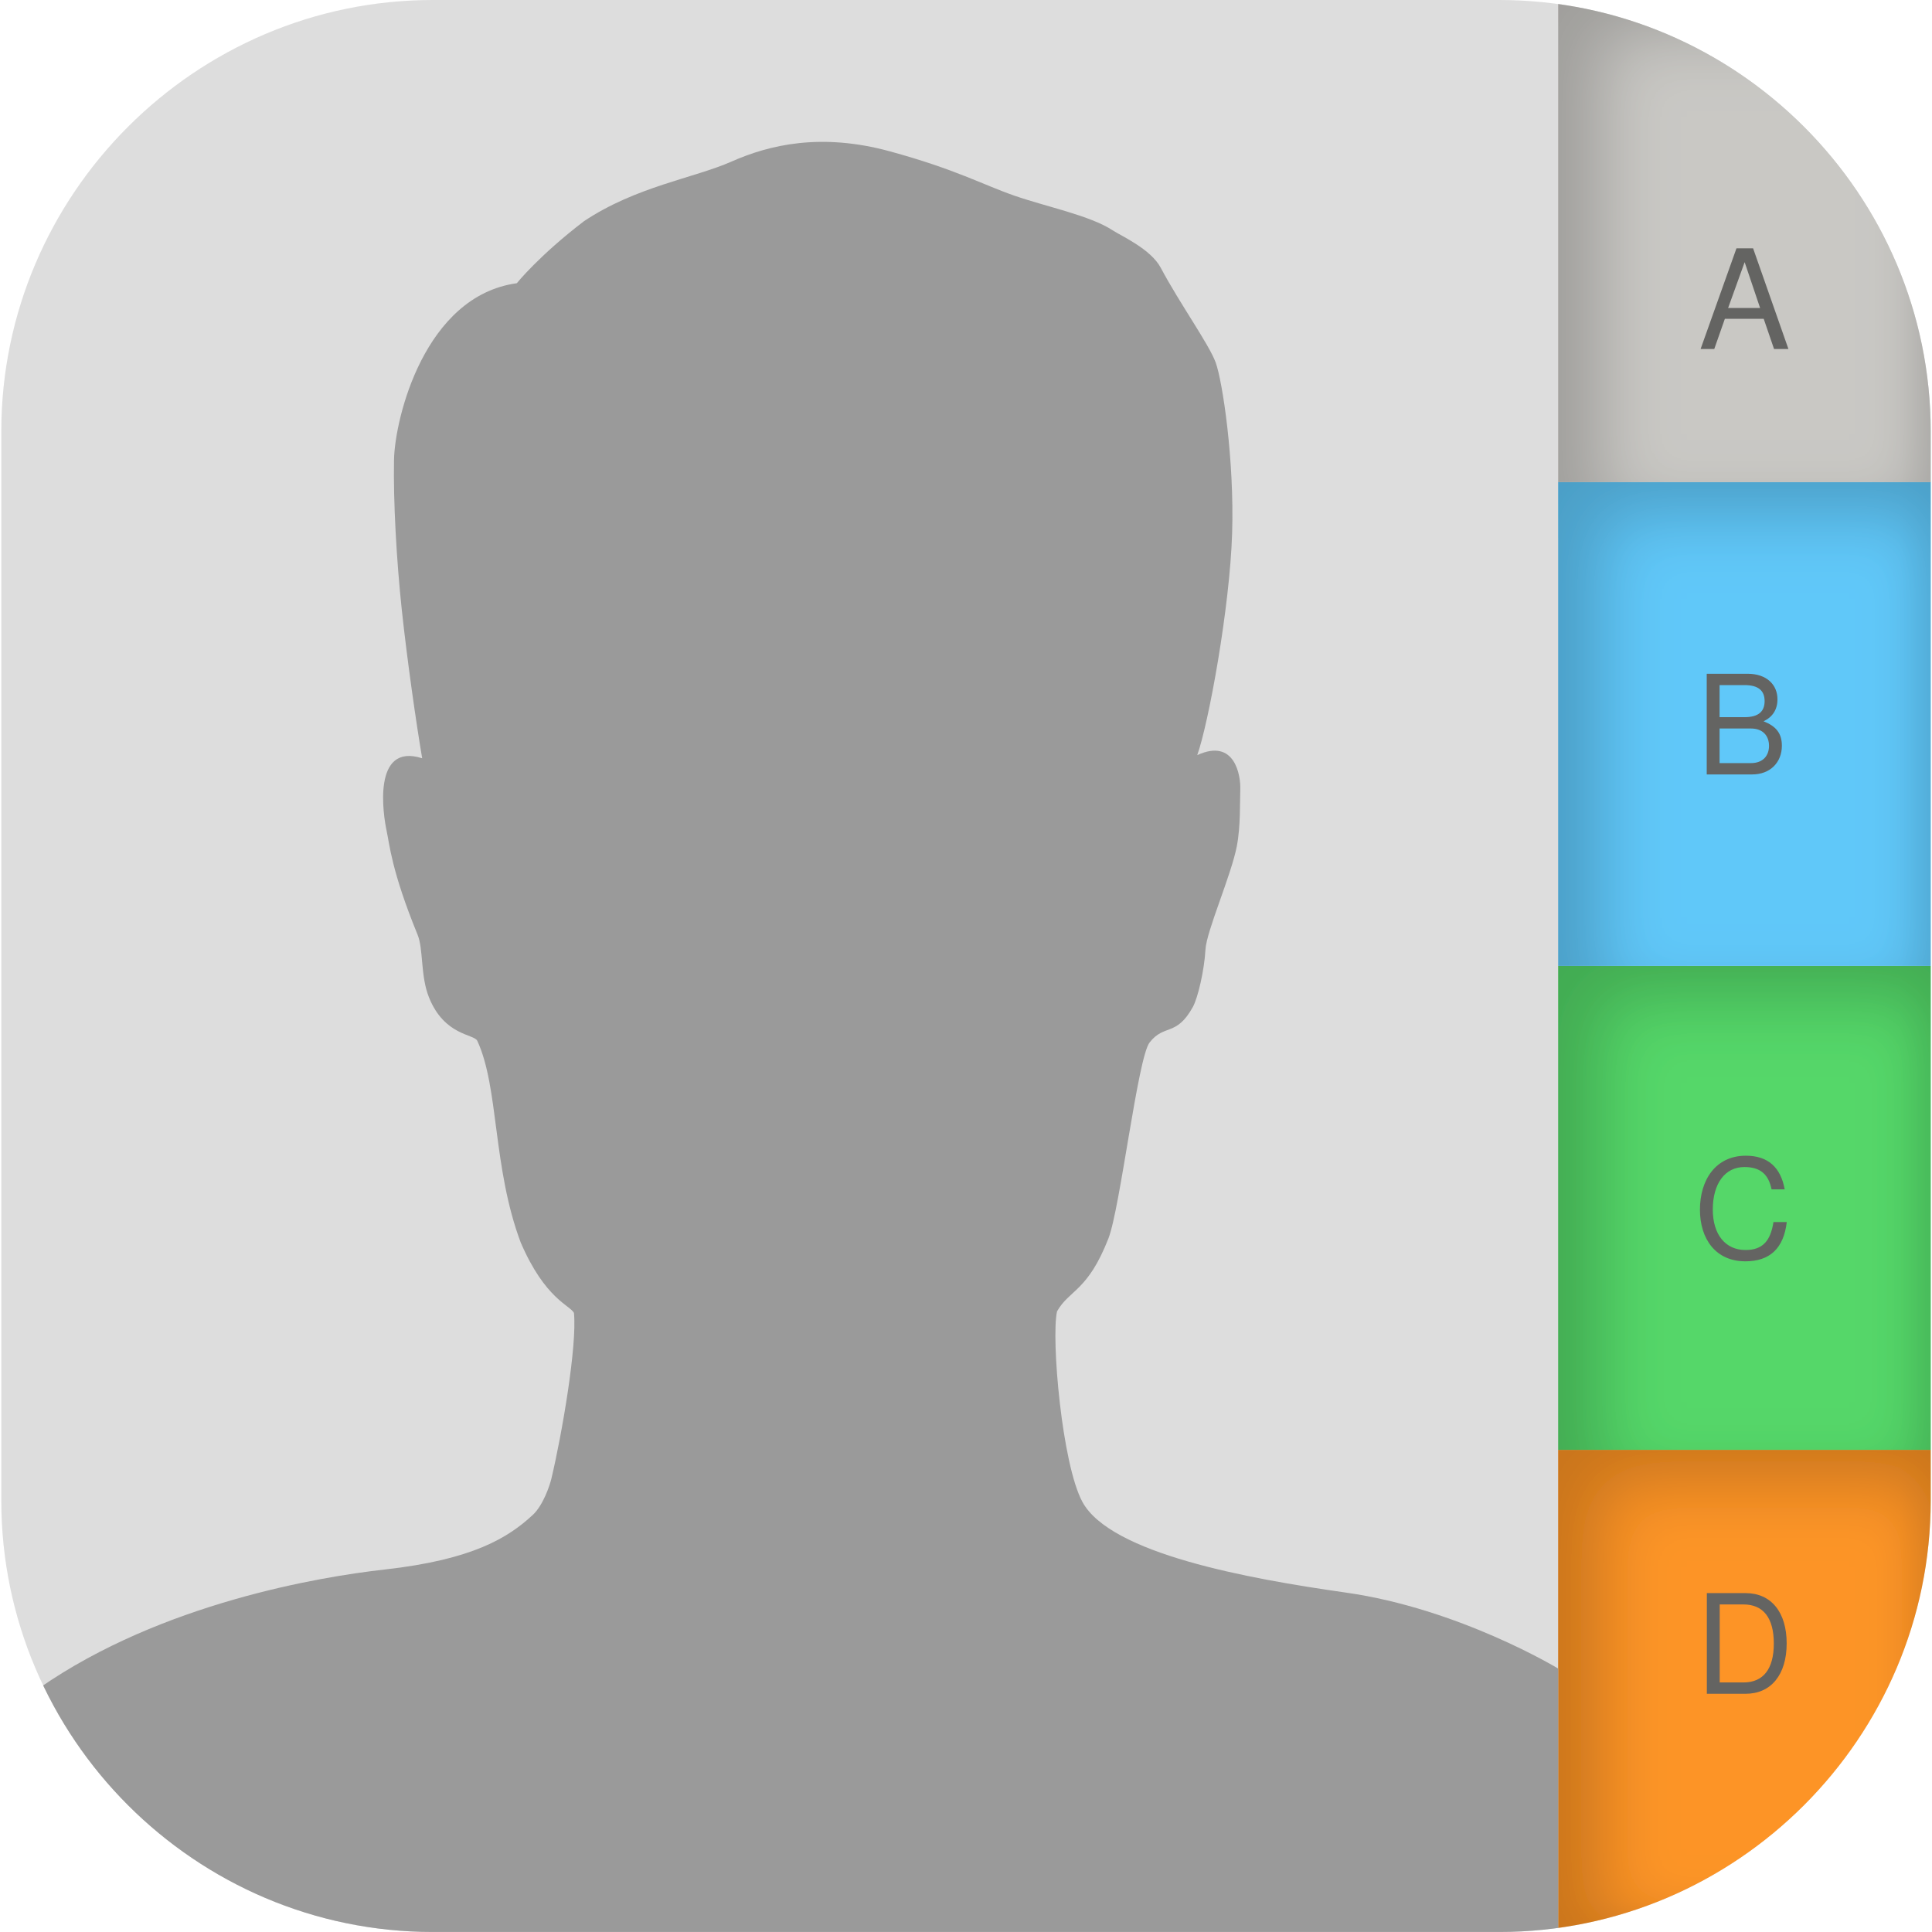
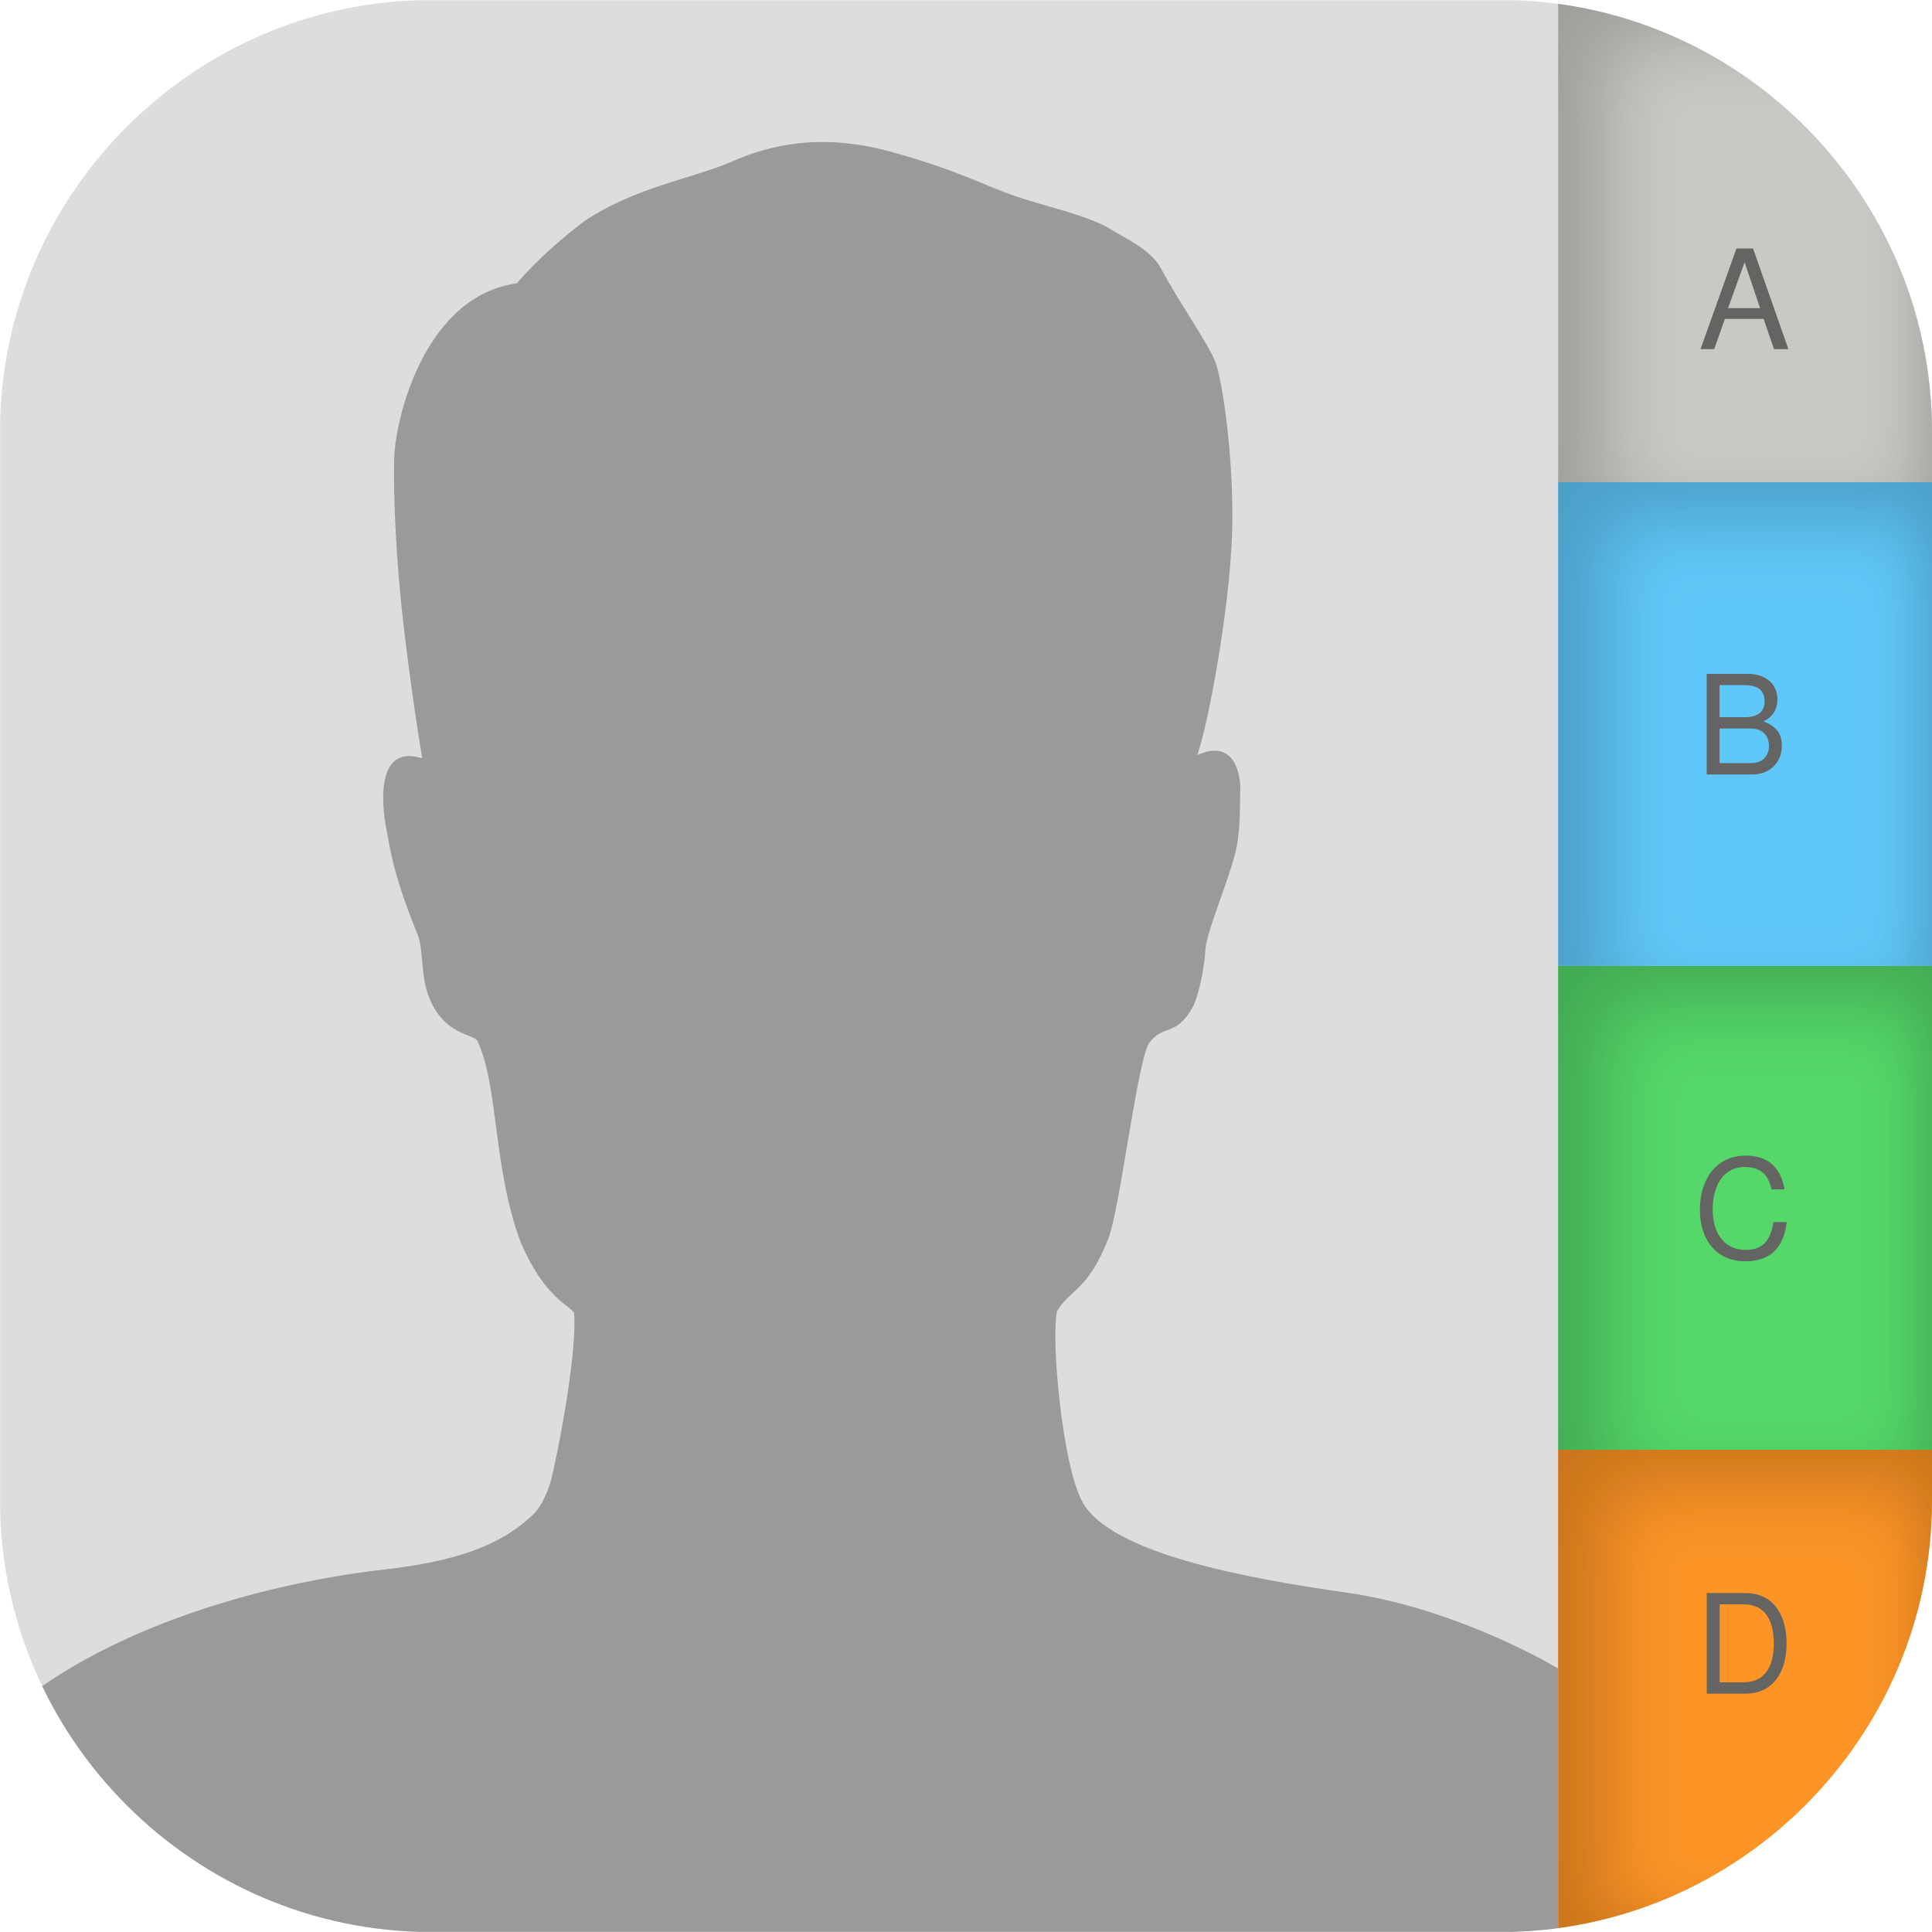
- <svg xmlns="http://www.w3.org/2000/svg" xmlns:xlink="http://www.w3.org/1999/xlink" viewBox="0 0 335.84 335.836" enable-background="new 0 0 335.84 335.836">
+ <svg xmlns="http://www.w3.org/2000/svg" xmlns:xlink="http://www.w3.org/1999/xlink" viewBox="0 0 300 300" enable-background="new 0 0 300 300">
  <filter id="c">
-     <feOffset dy="6" dx="8" />
-     <feGaussianBlur stdDeviation="6" result="offset-blur" />
-     <feComposite in2="offset-blur" operator="out" in="SourceGraphic" result="inverse" />
-     <feFlood flood-opacity=".4" result="color" flood-color="#000" />
-     <feComposite in2="inverse" operator="in" in="color" result="shadow" />
+     <feOffset dx="8" dy="6" />
+     <feGaussianBlur result="offset-blur" stdDeviation="6" />
+     <feComposite in2="offset-blur" operator="out" result="inverse" in="SourceGraphic" />
+     <feFlood flood-color="#000" result="color" flood-opacity=".4" />
+     <feComposite in2="inverse" operator="in" result="shadow" in="color" />
    <feComposite in2="SourceGraphic" in="shadow" />
  </filter>
  <defs>
-     <path id="a" d="M260.615 335.836H75.225c-41.25 0-75-33.75-75-75V75c0-41.25 33.75-75 75-75h185.39c41.25 0 75 33.75 75 75v185.836c0 41.25-33.75 75-75 75z" />
+     <path id="a" d="M233 300H67c-36.85 0-67-30.15-67-67V67C0 30.15 30.15 0 67 0h166c36.85 0 67 30.15 67 67v166c0 36.85-30.15 67-67 67z" />
  </defs>
  <clipPath id="b">
    <use xlink:href="#a" overflow="visible" />
  </clipPath>
-   <path clip-path="url(#b)" fill="#ddd" d="M0 0h335.84v335.836H0z" />
+   <path clip-path="url(#b)" fill="#ddd" d="M.024.026h299.952v299.948H.024z" />
+   <path d="M208.972 247.281c17.647 2.502 32.971 11.802 32.971 11.802v40.891H6.222v-37.938c18.874-13.093 43.431-17.209 53.482-18.329 13.816-1.54 19.247-4.979 23.029-8.474 1.615-1.492 2.646-4.58 2.902-5.656 1.638-6.896 4.001-20.606 3.499-25.715-.608-1.185-4.486-2.143-8.263-10.924-4.388-11.686-3.372-24.066-6.744-31.318-.498-1.07-5.077-.763-7.483-6.698-1.386-3.418-.845-7.582-1.815-9.845-4.016-9.817-4.322-13.95-4.795-16.138-.471-2.184-2.335-13.716 5.536-11.185-.934-5.442-2.33-15.261-3.16-22.987-.83-7.726-1.341-16.985-1.213-23.37.128-6.385 4.725-25.413 19.061-27.4 0 0 3.475-4.325 10.438-9.635 8.095-5.397 17.066-6.676 22.898-9.253 5.832-2.578 13.839-4.526 24.599-1.583 10.278 2.811 14.358 5.156 19.334 6.884 4.976 1.728 11.718 3.064 15.249 5.379 1.349.884 5.912 2.896 7.462 5.819 2.896 5.46 7.477 11.847 8.521 14.689 1.043 2.843 2.917 15.068 2.555 26.566s-3.643 29.426-5.414 34.399c5.879-2.715 6.764 3.254 6.682 5.322-.073 1.814.068 5.692-.539 8.824-.885 4.564-4.713 13.174-4.87 16.051-.176 3.223-1.18 7.491-1.947 8.887-2.565 4.665-4.441 2.6-6.726 5.53-1.835 2.353-4.573 25.764-6.388 30.416-3.223 8.263-6.086 7.957-7.986 11.338-.922 4.251.763 23.701 3.942 29.569 4.352 8.035 25.653 11.92 40.904 14.082z" clip-path="url(#b)" fill="#9a9a9a" />
  <g clip-path="url(#b)" filter="url(#c)">
-     <path fill="#fd9426" d="M270.863 252.027h64.992v83.809h-64.992z" />
+     <path fill="#fd9426" d="M241.953 225.121H300v74.853h-58.047z" />
  </g>
  <g clip-path="url(#b)" filter="url(#c)">
-     <path fill="#54d769" d="M270.863 167.906h64.992v84.12h-64.992z" />
+     <path fill="#54d769" d="M241.953 149.99H300v75.131h-58.047z" />
  </g>
  <g clip-path="url(#b)" filter="url(#c)">
-     <path fill="#61c8f9" d="M270.863 83.786h64.992v84.12h-64.992z" />
+     <path fill="#61c8f9" d="M241.953 74.858H300v75.131h-58.047z" />
  </g>
  <g clip-path="url(#b)" filter="url(#c)">
-     <path fill="#c9c8c4" d="M270.863 0h64.992v83.809h-64.992z" />
+     <path fill="#c9c8c4" d="M241.953.026H300v74.853h-58.047z" />
  </g>
  <g clip-path="url(#b)">
-     <text transform="translate(294.562 294.431)" fill="#646462" font-family="HelveticaNeue" font-size="24">D</text>
+     <text transform="translate(263.12 262.994)" fill="#646462" font-family="HelveticaNeue" font-size="21.435">D</text>
  </g>
  <g clip-path="url(#b)">
-     <text transform="translate(294.345 218.819)" fill="#646462" font-family="HelveticaNeue" font-size="24">C</text>
+     <text transform="translate(262.926 195.462)" fill="#646462" font-family="HelveticaNeue" font-size="21.435">C</text>
  </g>
  <g clip-path="url(#b)">
-     <text transform="translate(294.79 134.62)" fill="#646462" font-family="HelveticaNeue" font-size="24">B</text>
+     <text transform="translate(263.324 120.26)" fill="#646462" font-family="HelveticaNeue" font-size="21.435">B</text>
  </g>
  <g clip-path="url(#b)">
-     <text transform="translate(295.21 60.665)" fill="#646462" font-family="HelveticaNeue" font-size="24">A</text>
+     <text transform="translate(263.697 54.21)" fill="#646462" font-family="HelveticaNeue" font-size="21.435">A</text>
  </g>
-   <path d="M233.948 276.838c19.758 2.801 36.916 13.214 36.916 13.214v45.783H6.939v-42.477c21.133-14.659 48.628-19.268 59.881-20.522 15.469-1.725 21.549-5.575 25.784-9.488 1.808-1.671 2.963-5.128 3.249-6.333 1.834-7.721 4.48-23.071 3.918-28.792-.68-1.327-5.022-2.399-9.252-12.231-4.913-13.085-3.775-26.945-7.551-35.065-.557-1.198-5.684-.854-8.378-7.499-1.552-3.827-.946-8.489-2.032-11.023-4.496-10.991-4.839-15.619-5.368-18.069-.528-2.445-2.615-15.357 6.199-12.523-1.045-6.093-2.609-17.086-3.538-25.737S68.35 87.059 68.493 79.91c.143-7.149 5.29-28.454 21.342-30.678 0 0 3.891-4.843 11.687-10.787 9.063-6.042 19.108-7.474 25.638-10.36s15.495-5.068 27.543-1.773c11.508 3.147 16.076 5.773 21.647 7.707s13.12 3.431 17.074 6.023c1.511.99 6.619 3.242 8.355 6.516 3.242 6.114 8.372 13.264 9.54 16.447 1.168 3.183 3.266 16.871 2.86 29.745s-4.079 32.947-6.061 38.515c6.582-3.04 7.574 3.643 7.481 5.959-.081 2.031.076 6.373-.603 9.879-.99 5.11-5.277 14.751-5.452 17.971-.197 3.609-1.321 8.388-2.18 9.95-2.872 5.223-4.972 2.911-7.531 6.192-2.055 2.634-5.121 28.847-7.152 34.055-3.609 9.252-6.814 8.909-8.941 12.694-1.033 4.76.854 26.537 4.414 33.107 4.869 8.995 28.718 13.345 45.794 15.766z" clip-path="url(#b)" fill="#9a9a9a" />
</svg>
